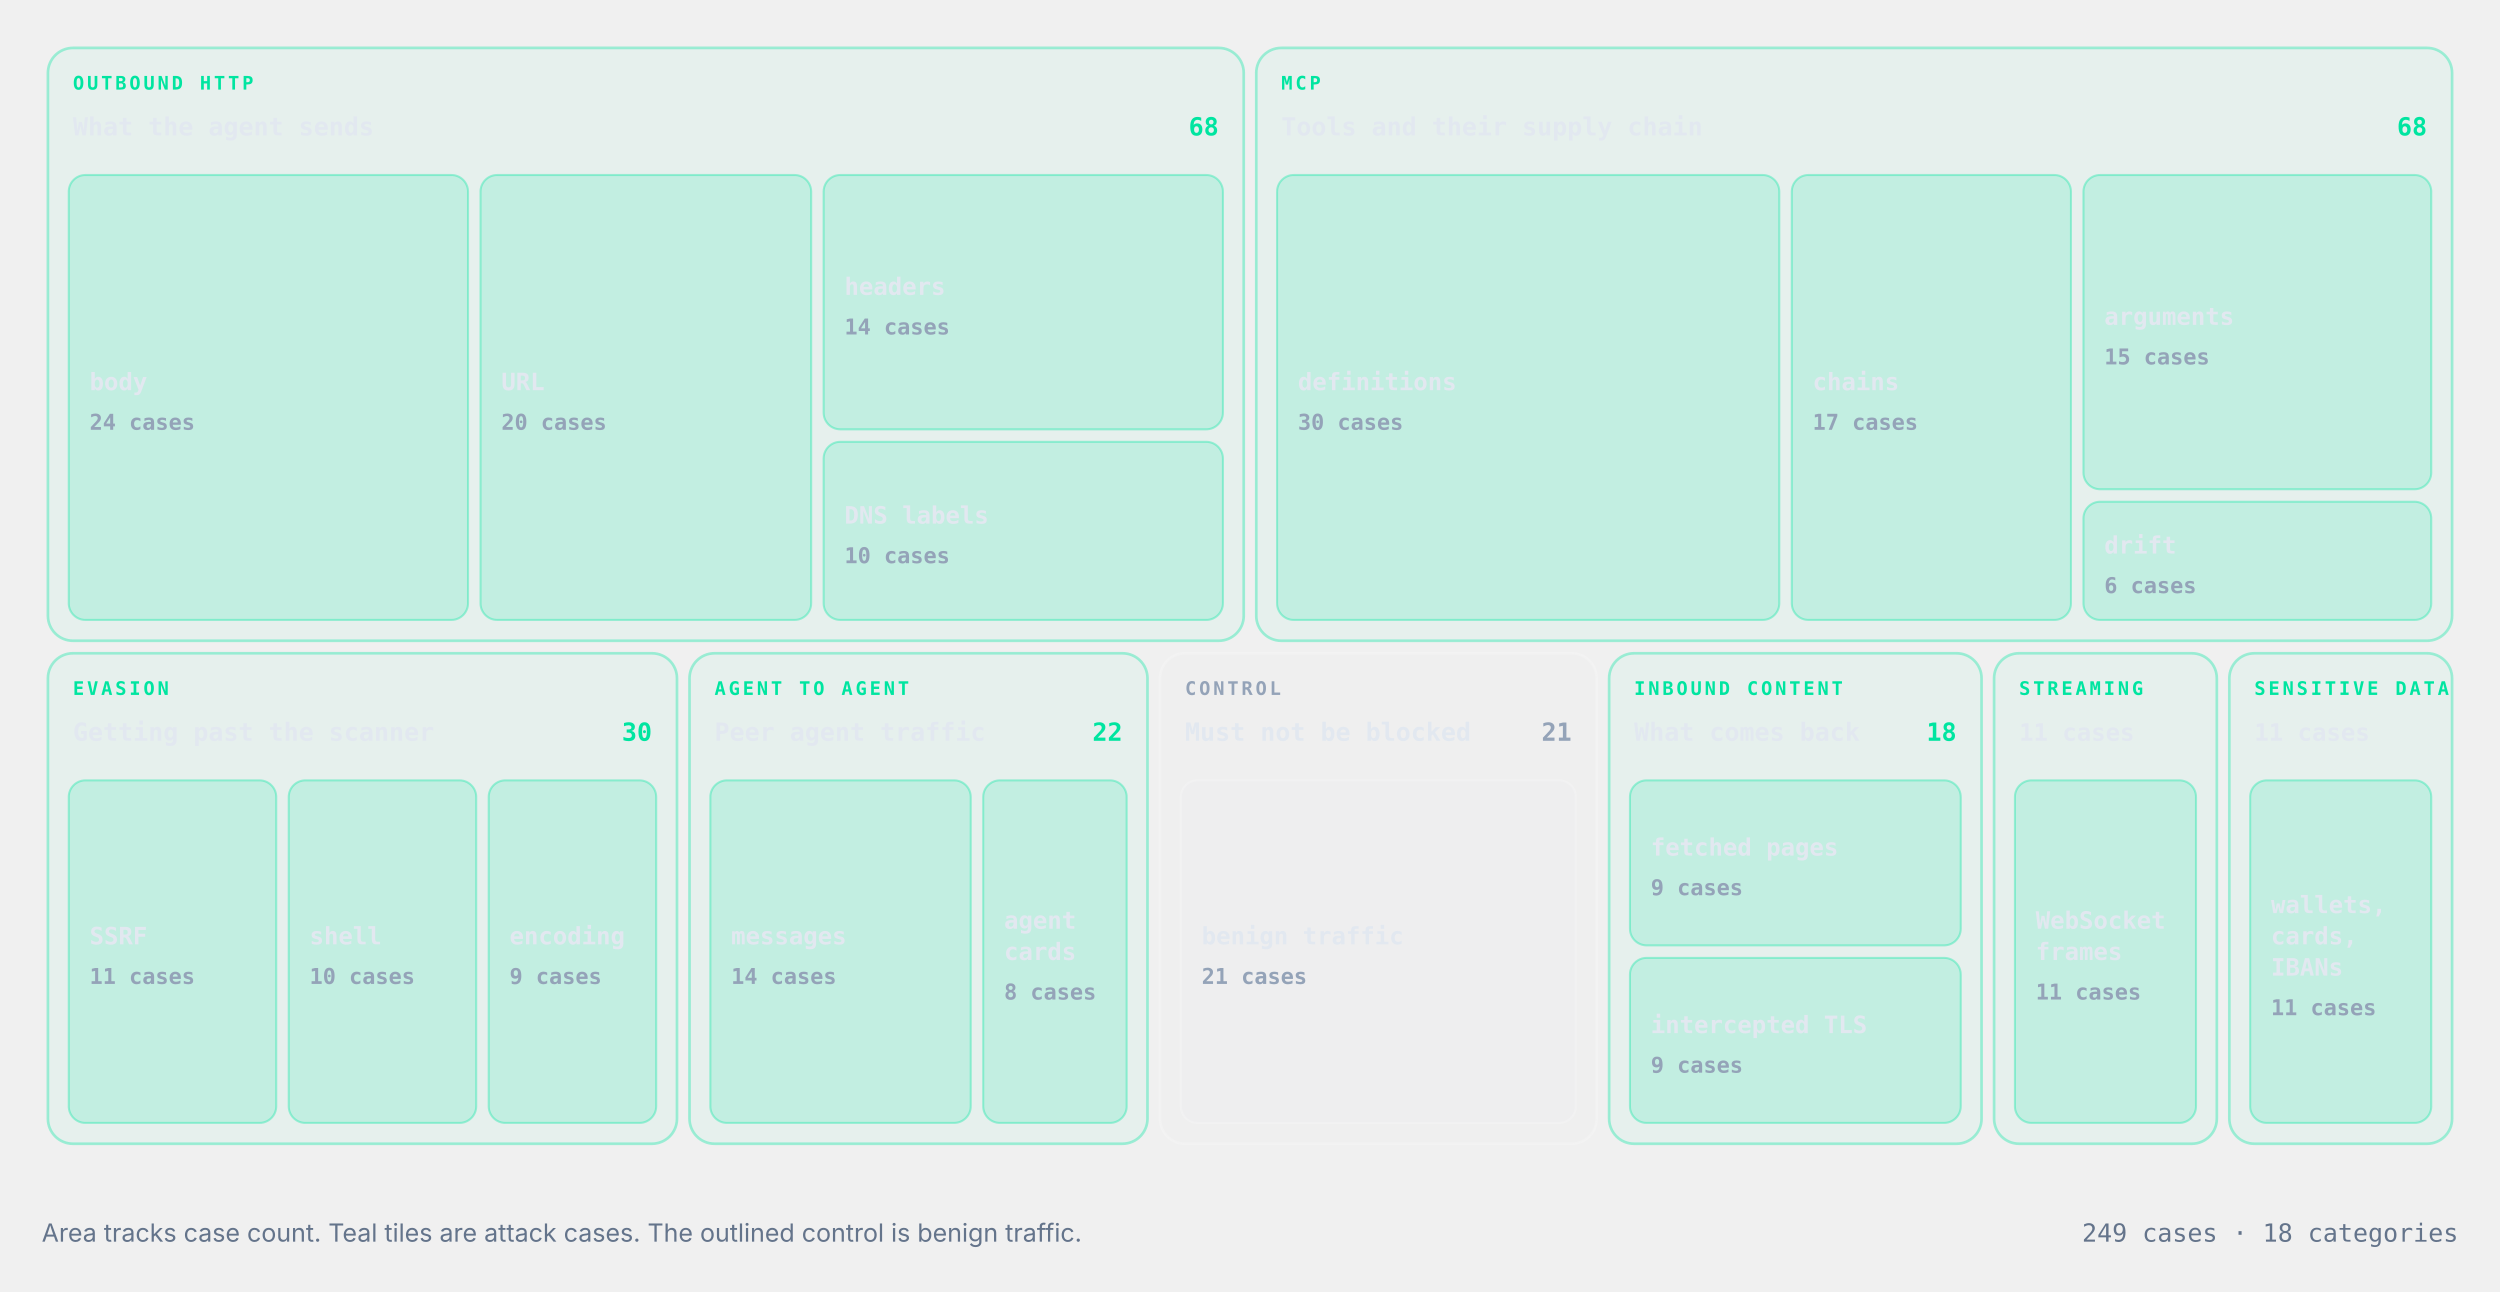
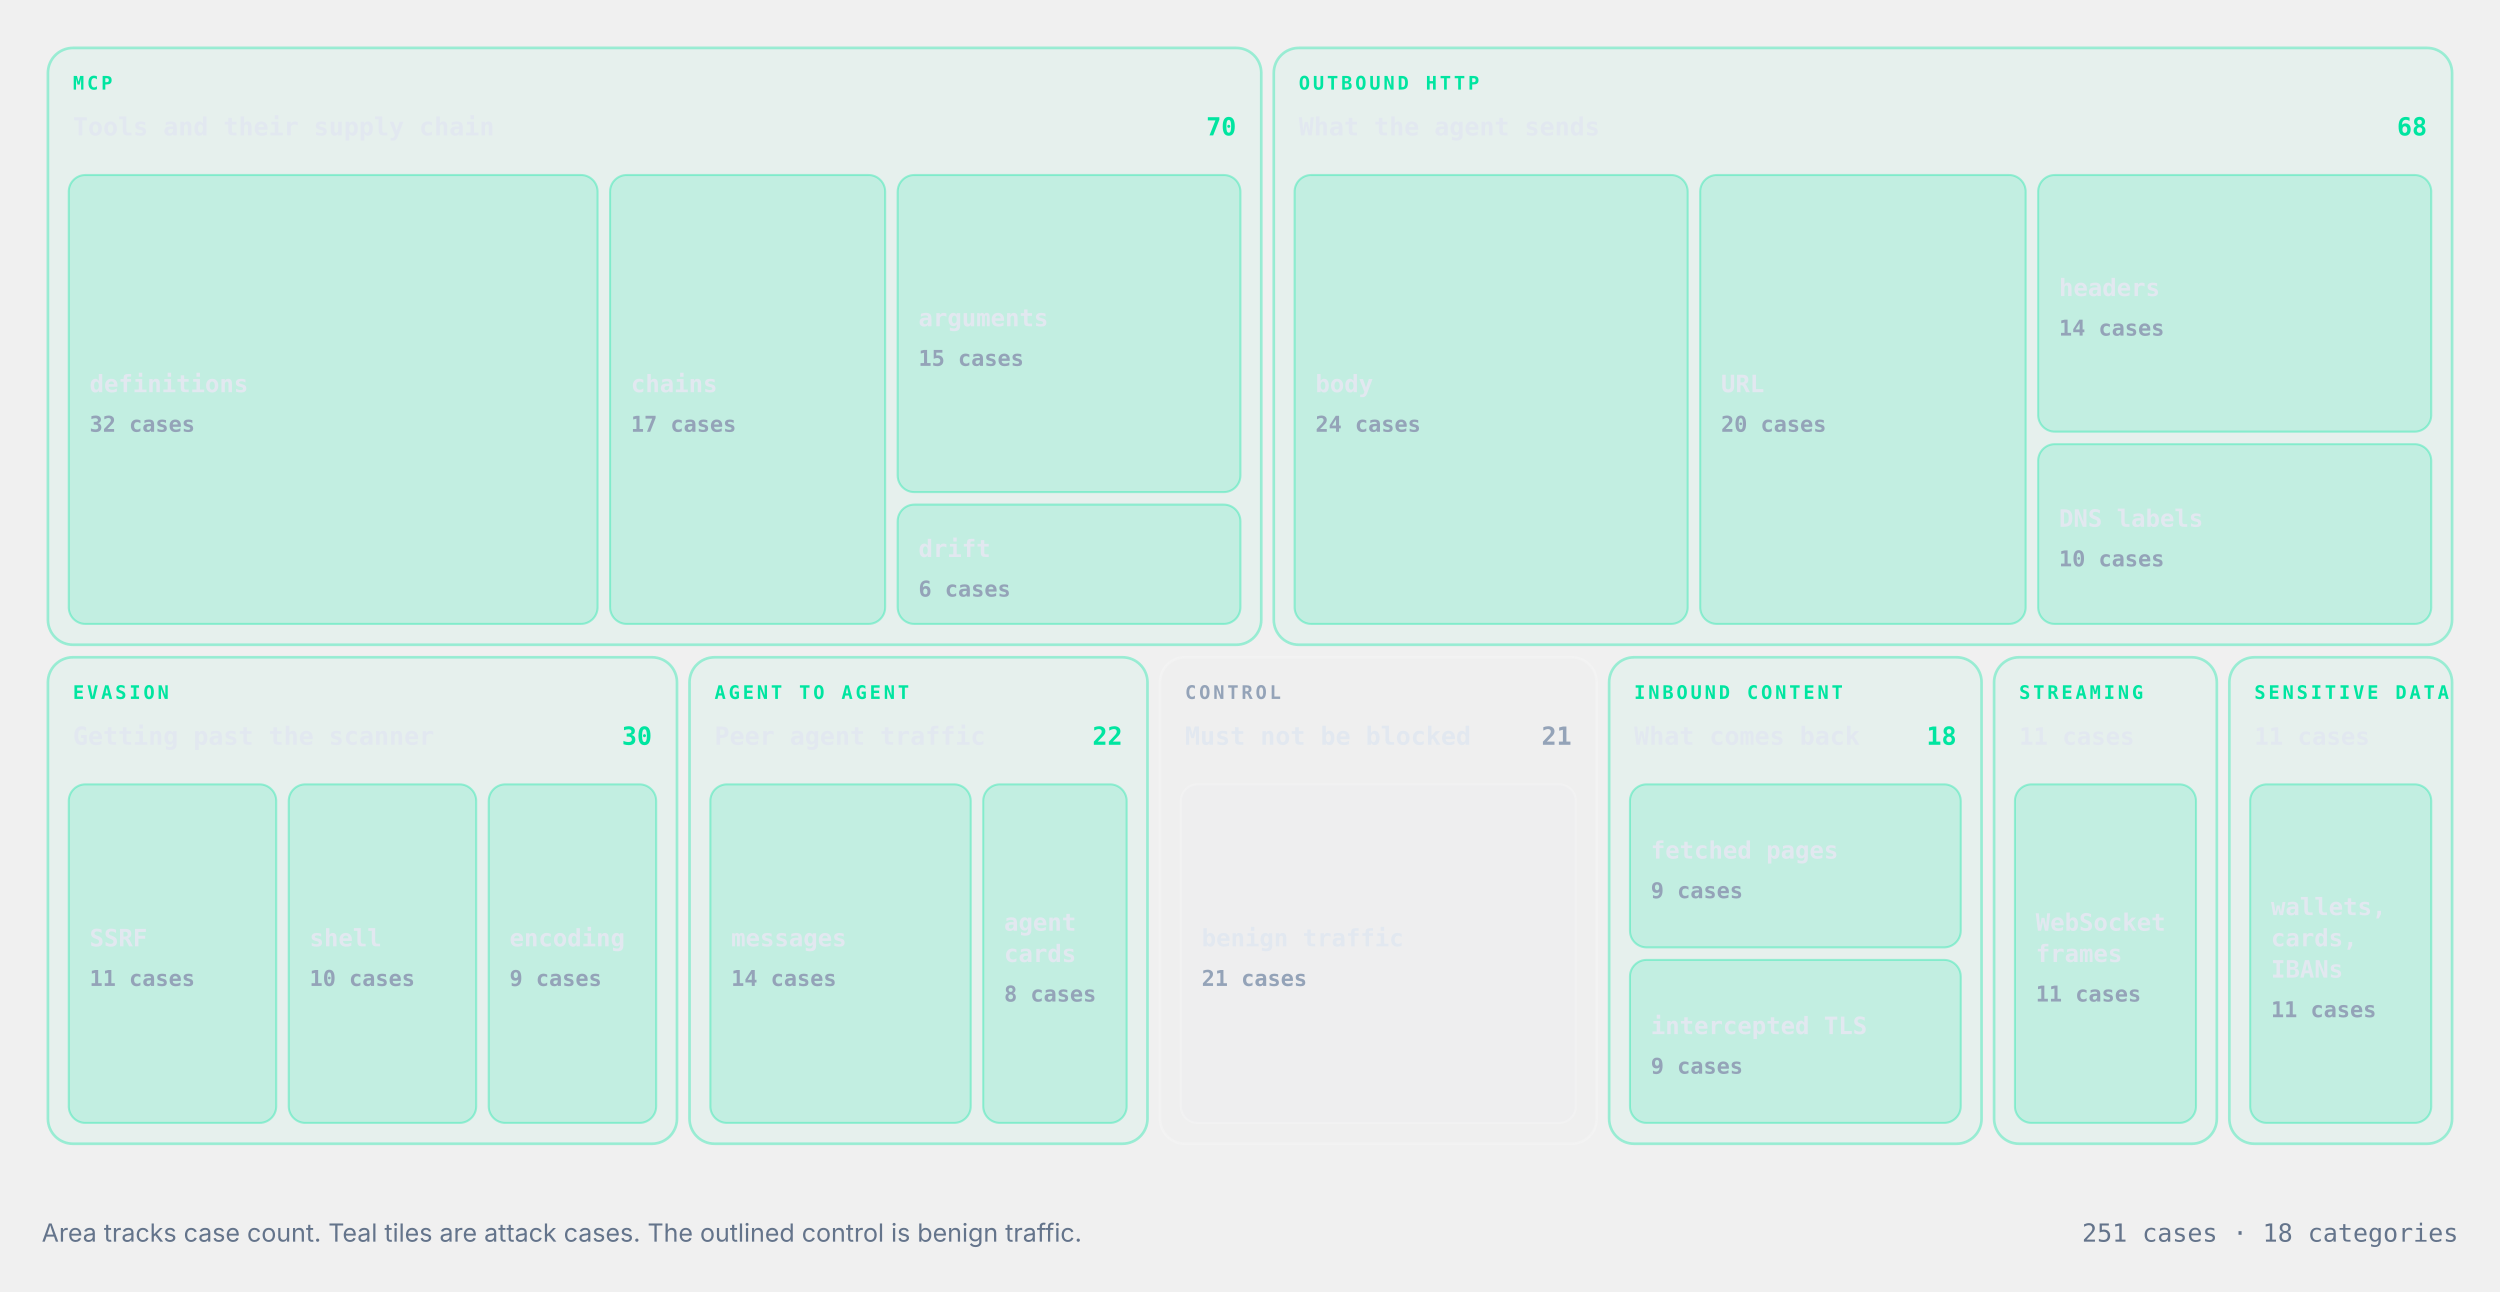
- <svg xmlns="http://www.w3.org/2000/svg" width="1200" height="620" viewBox="0 0 1200 620" role="img" aria-label="The corpus as a treemap where area is case count. Groups by attacked surface: What the agent sends 68 cases, What comes back 18 cases, Tools and their supply chain 68 cases, Peer agent traffic 22 cases, Long-lived connections 11 cases, Getting past the scanner 30 cases, High-value payloads 11 cases, Must not be blocked 21 cases. The benign control group is outlined because it is scored on the false-positive axis.">
-   <rect x="23" y="23" width="574" height="284.57" rx="12" fill="#00e5a0" fill-opacity="0.045" stroke="#00e5a0" stroke-opacity="0.35" stroke-width="1.3" data-role="coverage-group" data-group="outbound http" data-count="68" />
-   <rect x="33" y="84" width="191.65" height="213.57" rx="8" fill="#00e5a0" fill-opacity="0.16" stroke="#00e5a0" stroke-opacity="0.35" stroke-width="1" data-role="coverage-category" data-category="request_body" data-count="24" />
-   <text x="43" y="187.29" font-family="'JetBrains Mono', 'JetBrainsMono Nerd Font', 'Fira Code', ui-monospace, SFMono-Regular, Menlo, monospace" font-size="11.5" fill="#e2e8f0" font-weight="650">body</text>
-   <text x="43" y="206.29" font-family="'JetBrains Mono', 'JetBrainsMono Nerd Font', 'Fira Code', ui-monospace, SFMono-Regular, Menlo, monospace" font-size="10.5" fill="#94a3b8" font-weight="600">24 cases</text>
-   <rect x="230.65" y="84" width="158.71" height="213.57" rx="8" fill="#00e5a0" fill-opacity="0.16" stroke="#00e5a0" stroke-opacity="0.35" stroke-width="1" data-role="coverage-category" data-category="url" data-count="20" />
-   <text x="240.65" y="187.29" font-family="'JetBrains Mono', 'JetBrainsMono Nerd Font', 'Fira Code', ui-monospace, SFMono-Regular, Menlo, monospace" font-size="11.5" fill="#e2e8f0" font-weight="650">URL</text>
-   <text x="240.65" y="206.29" font-family="'JetBrains Mono', 'JetBrainsMono Nerd Font', 'Fira Code', ui-monospace, SFMono-Regular, Menlo, monospace" font-size="10.5" fill="#94a3b8" font-weight="600">20 cases</text>
-   <rect x="395.35" y="84" width="191.65" height="122.08" rx="8" fill="#00e5a0" fill-opacity="0.16" stroke="#00e5a0" stroke-opacity="0.35" stroke-width="1" data-role="coverage-category" data-category="headers" data-count="14" />
-   <text x="405.35" y="141.54" font-family="'JetBrains Mono', 'JetBrainsMono Nerd Font', 'Fira Code', ui-monospace, SFMono-Regular, Menlo, monospace" font-size="11.5" fill="#e2e8f0" font-weight="650">headers</text>
-   <text x="405.35" y="160.54" font-family="'JetBrains Mono', 'JetBrainsMono Nerd Font', 'Fira Code', ui-monospace, SFMono-Regular, Menlo, monospace" font-size="10.5" fill="#94a3b8" font-weight="600">14 cases</text>
-   <rect x="395.35" y="212.08" width="191.65" height="85.49" rx="8" fill="#00e5a0" fill-opacity="0.16" stroke="#00e5a0" stroke-opacity="0.35" stroke-width="1" data-role="coverage-category" data-category="hostname_exfiltration" data-count="10" />
-   <text x="405.35" y="251.33" font-family="'JetBrains Mono', 'JetBrainsMono Nerd Font', 'Fira Code', ui-monospace, SFMono-Regular, Menlo, monospace" font-size="11.5" fill="#e2e8f0" font-weight="650">DNS labels</text>
-   <text x="405.35" y="270.33" font-family="'JetBrains Mono', 'JetBrainsMono Nerd Font', 'Fira Code', ui-monospace, SFMono-Regular, Menlo, monospace" font-size="10.5" fill="#94a3b8" font-weight="600">10 cases</text>
-   <text x="35" y="43" font-family="'JetBrains Mono', 'JetBrainsMono Nerd Font', 'Fira Code', ui-monospace, SFMono-Regular, Menlo, monospace" font-size="9" fill="#00e5a0" font-weight="600" letter-spacing="0.15em">OUTBOUND HTTP</text>
-   <text x="35" y="65" font-family="'JetBrains Mono', 'JetBrainsMono Nerd Font', 'Fira Code', ui-monospace, SFMono-Regular, Menlo, monospace" font-size="12" fill="#e2e8f0" font-weight="700">What the agent sends</text>
-   <text x="585" y="65" font-family="'JetBrains Mono', 'JetBrainsMono Nerd Font', 'Fira Code', ui-monospace, SFMono-Regular, Menlo, monospace" font-size="12" fill="#00e5a0" font-weight="700" text-anchor="end">68</text>
-   <rect x="603" y="23" width="574" height="284.57" rx="12" fill="#00e5a0" fill-opacity="0.045" stroke="#00e5a0" stroke-opacity="0.35" stroke-width="1.3" data-role="coverage-group" data-group="mcp" data-count="68" />
-   <rect x="613" y="84" width="241.06" height="213.57" rx="8" fill="#00e5a0" fill-opacity="0.16" stroke="#00e5a0" stroke-opacity="0.35" stroke-width="1" data-role="coverage-category" data-category="mcp_tool" data-count="30" />
-   <text x="623" y="187.29" font-family="'JetBrains Mono', 'JetBrainsMono Nerd Font', 'Fira Code', ui-monospace, SFMono-Regular, Menlo, monospace" font-size="11.5" fill="#e2e8f0" font-weight="650">definitions</text>
-   <text x="623" y="206.29" font-family="'JetBrains Mono', 'JetBrainsMono Nerd Font', 'Fira Code', ui-monospace, SFMono-Regular, Menlo, monospace" font-size="10.5" fill="#94a3b8" font-weight="600">30 cases</text>
-   <rect x="860.06" y="84" width="134" height="213.57" rx="8" fill="#00e5a0" fill-opacity="0.16" stroke="#00e5a0" stroke-opacity="0.35" stroke-width="1" data-role="coverage-category" data-category="mcp_chain" data-count="17" />
-   <text x="870.06" y="187.29" font-family="'JetBrains Mono', 'JetBrainsMono Nerd Font', 'Fira Code', ui-monospace, SFMono-Regular, Menlo, monospace" font-size="11.5" fill="#e2e8f0" font-weight="650">chains</text>
-   <text x="870.06" y="206.29" font-family="'JetBrains Mono', 'JetBrainsMono Nerd Font', 'Fira Code', ui-monospace, SFMono-Regular, Menlo, monospace" font-size="10.5" fill="#94a3b8" font-weight="600">17 cases</text>
-   <rect x="1000.06" y="84" width="166.94" height="150.84" rx="8" fill="#00e5a0" fill-opacity="0.16" stroke="#00e5a0" stroke-opacity="0.35" stroke-width="1" data-role="coverage-category" data-category="mcp_input" data-count="15" />
-   <text x="1010.06" y="155.92" font-family="'JetBrains Mono', 'JetBrainsMono Nerd Font', 'Fira Code', ui-monospace, SFMono-Regular, Menlo, monospace" font-size="11.5" fill="#e2e8f0" font-weight="650">arguments</text>
-   <text x="1010.06" y="174.92" font-family="'JetBrains Mono', 'JetBrainsMono Nerd Font', 'Fira Code', ui-monospace, SFMono-Regular, Menlo, monospace" font-size="10.5" fill="#94a3b8" font-weight="600">15 cases</text>
-   <rect x="1000.06" y="240.84" width="166.94" height="56.73" rx="8" fill="#00e5a0" fill-opacity="0.16" stroke="#00e5a0" stroke-opacity="0.35" stroke-width="1" data-role="coverage-category" data-category="mcp_drift" data-count="6" />
-   <text x="1010.06" y="265.7" font-family="'JetBrains Mono', 'JetBrainsMono Nerd Font', 'Fira Code', ui-monospace, SFMono-Regular, Menlo, monospace" font-size="11.5" fill="#e2e8f0" font-weight="650">drift</text>
-   <text x="1010.06" y="284.7" font-family="'JetBrains Mono', 'JetBrainsMono Nerd Font', 'Fira Code', ui-monospace, SFMono-Regular, Menlo, monospace" font-size="10.5" fill="#94a3b8" font-weight="600">6 cases</text>
-   <text x="615" y="43" font-family="'JetBrains Mono', 'JetBrainsMono Nerd Font', 'Fira Code', ui-monospace, SFMono-Regular, Menlo, monospace" font-size="9" fill="#00e5a0" font-weight="600" letter-spacing="0.15em">MCP</text>
-   <text x="615" y="65" font-family="'JetBrains Mono', 'JetBrainsMono Nerd Font', 'Fira Code', ui-monospace, SFMono-Regular, Menlo, monospace" font-size="12" fill="#e2e8f0" font-weight="700">Tools and their supply chain</text>
+ <svg xmlns="http://www.w3.org/2000/svg" width="1200" height="620" viewBox="0 0 1200 620" role="img" aria-label="The corpus as a treemap where area is case count. Groups by attacked surface: What the agent sends 68 cases, What comes back 18 cases, Tools and their supply chain 70 cases, Peer agent traffic 22 cases, Long-lived connections 11 cases, Getting past the scanner 30 cases, High-value payloads 11 cases, Must not be blocked 21 cases. The benign control group is outlined because it is scored on the false-positive axis.">
+   <rect x="23" y="23" width="582.41" height="286.49" rx="12" fill="#00e5a0" fill-opacity="0.045" stroke="#00e5a0" stroke-opacity="0.35" stroke-width="1.3" data-role="coverage-group" data-group="mcp" data-count="70" />
+   <rect x="33" y="84" width="253.84" height="215.49" rx="8" fill="#00e5a0" fill-opacity="0.16" stroke="#00e5a0" stroke-opacity="0.35" stroke-width="1" data-role="coverage-category" data-category="mcp_tool" data-count="32" />
+   <text x="43" y="188.25" font-family="'JetBrains Mono', 'JetBrainsMono Nerd Font', 'Fira Code', ui-monospace, SFMono-Regular, Menlo, monospace" font-size="11.5" fill="#e2e8f0" font-weight="650">definitions</text>
+   <text x="43" y="207.25" font-family="'JetBrains Mono', 'JetBrainsMono Nerd Font', 'Fira Code', ui-monospace, SFMono-Regular, Menlo, monospace" font-size="10.5" fill="#94a3b8" font-weight="600">32 cases</text>
+   <rect x="292.84" y="84" width="132.04" height="215.49" rx="8" fill="#00e5a0" fill-opacity="0.16" stroke="#00e5a0" stroke-opacity="0.35" stroke-width="1" data-role="coverage-category" data-category="mcp_chain" data-count="17" />
+   <text x="302.84" y="188.25" font-family="'JetBrains Mono', 'JetBrainsMono Nerd Font', 'Fira Code', ui-monospace, SFMono-Regular, Menlo, monospace" font-size="11.5" fill="#e2e8f0" font-weight="650">chains</text>
+   <text x="302.84" y="207.25" font-family="'JetBrains Mono', 'JetBrainsMono Nerd Font', 'Fira Code', ui-monospace, SFMono-Regular, Menlo, monospace" font-size="10.5" fill="#94a3b8" font-weight="600">17 cases</text>
+   <rect x="430.88" y="84" width="164.52" height="152.21" rx="8" fill="#00e5a0" fill-opacity="0.16" stroke="#00e5a0" stroke-opacity="0.35" stroke-width="1" data-role="coverage-category" data-category="mcp_input" data-count="15" />
+   <text x="440.88" y="156.61" font-family="'JetBrains Mono', 'JetBrainsMono Nerd Font', 'Fira Code', ui-monospace, SFMono-Regular, Menlo, monospace" font-size="11.5" fill="#e2e8f0" font-weight="650">arguments</text>
+   <text x="440.88" y="175.61" font-family="'JetBrains Mono', 'JetBrainsMono Nerd Font', 'Fira Code', ui-monospace, SFMono-Regular, Menlo, monospace" font-size="10.5" fill="#94a3b8" font-weight="600">15 cases</text>
+   <rect x="430.88" y="242.21" width="164.52" height="57.28" rx="8" fill="#00e5a0" fill-opacity="0.16" stroke="#00e5a0" stroke-opacity="0.35" stroke-width="1" data-role="coverage-category" data-category="mcp_drift" data-count="6" />
+   <text x="440.88" y="267.35" font-family="'JetBrains Mono', 'JetBrainsMono Nerd Font', 'Fira Code', ui-monospace, SFMono-Regular, Menlo, monospace" font-size="11.5" fill="#e2e8f0" font-weight="650">drift</text>
+   <text x="440.88" y="286.35" font-family="'JetBrains Mono', 'JetBrainsMono Nerd Font', 'Fira Code', ui-monospace, SFMono-Regular, Menlo, monospace" font-size="10.5" fill="#94a3b8" font-weight="600">6 cases</text>
+   <text x="35" y="43" font-family="'JetBrains Mono', 'JetBrainsMono Nerd Font', 'Fira Code', ui-monospace, SFMono-Regular, Menlo, monospace" font-size="9" fill="#00e5a0" font-weight="600" letter-spacing="0.15em">MCP</text>
+   <text x="35" y="65" font-family="'JetBrains Mono', 'JetBrainsMono Nerd Font', 'Fira Code', ui-monospace, SFMono-Regular, Menlo, monospace" font-size="12" fill="#e2e8f0" font-weight="700">Tools and their supply chain</text>
+   <text x="593.41" y="65" font-family="'JetBrains Mono', 'JetBrainsMono Nerd Font', 'Fira Code', ui-monospace, SFMono-Regular, Menlo, monospace" font-size="12" fill="#00e5a0" font-weight="700" text-anchor="end">70</text>
+   <rect x="611.41" y="23" width="565.59" height="286.49" rx="12" fill="#00e5a0" fill-opacity="0.045" stroke="#00e5a0" stroke-opacity="0.35" stroke-width="1.3" data-role="coverage-group" data-group="outbound http" data-count="68" />
+   <rect x="621.41" y="84" width="188.68" height="215.49" rx="8" fill="#00e5a0" fill-opacity="0.16" stroke="#00e5a0" stroke-opacity="0.35" stroke-width="1" data-role="coverage-category" data-category="request_body" data-count="24" />
+   <text x="631.41" y="188.25" font-family="'JetBrains Mono', 'JetBrainsMono Nerd Font', 'Fira Code', ui-monospace, SFMono-Regular, Menlo, monospace" font-size="11.5" fill="#e2e8f0" font-weight="650">body</text>
+   <text x="631.41" y="207.25" font-family="'JetBrains Mono', 'JetBrainsMono Nerd Font', 'Fira Code', ui-monospace, SFMono-Regular, Menlo, monospace" font-size="10.5" fill="#94a3b8" font-weight="600">24 cases</text>
+   <rect x="816.09" y="84" width="156.23" height="215.49" rx="8" fill="#00e5a0" fill-opacity="0.16" stroke="#00e5a0" stroke-opacity="0.35" stroke-width="1" data-role="coverage-category" data-category="url" data-count="20" />
+   <text x="826.09" y="188.25" font-family="'JetBrains Mono', 'JetBrainsMono Nerd Font', 'Fira Code', ui-monospace, SFMono-Regular, Menlo, monospace" font-size="11.5" fill="#e2e8f0" font-weight="650">URL</text>
+   <text x="826.09" y="207.25" font-family="'JetBrains Mono', 'JetBrainsMono Nerd Font', 'Fira Code', ui-monospace, SFMono-Regular, Menlo, monospace" font-size="10.5" fill="#94a3b8" font-weight="600">20 cases</text>
+   <rect x="978.32" y="84" width="188.68" height="123.2" rx="8" fill="#00e5a0" fill-opacity="0.16" stroke="#00e5a0" stroke-opacity="0.35" stroke-width="1" data-role="coverage-category" data-category="headers" data-count="14" />
+   <text x="988.32" y="142.1" font-family="'JetBrains Mono', 'JetBrainsMono Nerd Font', 'Fira Code', ui-monospace, SFMono-Regular, Menlo, monospace" font-size="11.5" fill="#e2e8f0" font-weight="650">headers</text>
+   <text x="988.32" y="161.1" font-family="'JetBrains Mono', 'JetBrainsMono Nerd Font', 'Fira Code', ui-monospace, SFMono-Regular, Menlo, monospace" font-size="10.5" fill="#94a3b8" font-weight="600">14 cases</text>
+   <rect x="978.32" y="213.2" width="188.68" height="86.29" rx="8" fill="#00e5a0" fill-opacity="0.16" stroke="#00e5a0" stroke-opacity="0.35" stroke-width="1" data-role="coverage-category" data-category="hostname_exfiltration" data-count="10" />
+   <text x="988.32" y="252.85" font-family="'JetBrains Mono', 'JetBrainsMono Nerd Font', 'Fira Code', ui-monospace, SFMono-Regular, Menlo, monospace" font-size="11.5" fill="#e2e8f0" font-weight="650">DNS labels</text>
+   <text x="988.32" y="271.85" font-family="'JetBrains Mono', 'JetBrainsMono Nerd Font', 'Fira Code', ui-monospace, SFMono-Regular, Menlo, monospace" font-size="10.5" fill="#94a3b8" font-weight="600">10 cases</text>
+   <text x="623.41" y="43" font-family="'JetBrains Mono', 'JetBrainsMono Nerd Font', 'Fira Code', ui-monospace, SFMono-Regular, Menlo, monospace" font-size="9" fill="#00e5a0" font-weight="600" letter-spacing="0.15em">OUTBOUND HTTP</text>
+   <text x="623.41" y="65" font-family="'JetBrains Mono', 'JetBrainsMono Nerd Font', 'Fira Code', ui-monospace, SFMono-Regular, Menlo, monospace" font-size="12" fill="#e2e8f0" font-weight="700">What the agent sends</text>
  <text x="1165" y="65" font-family="'JetBrains Mono', 'JetBrainsMono Nerd Font', 'Fira Code', ui-monospace, SFMono-Regular, Menlo, monospace" font-size="12" fill="#00e5a0" font-weight="700" text-anchor="end">68</text>
-   <rect x="23" y="313.57" width="301.96" height="235.43" rx="12" fill="#00e5a0" fill-opacity="0.045" stroke="#00e5a0" stroke-opacity="0.35" stroke-width="1.3" data-role="coverage-group" data-group="evasion" data-count="30" />
-   <rect x="33" y="374.57" width="99.59" height="164.43" rx="8" fill="#00e5a0" fill-opacity="0.16" stroke="#00e5a0" stroke-opacity="0.35" stroke-width="1" data-role="coverage-category" data-category="ssrf_bypass" data-count="11" />
-   <text x="43" y="453.29" font-family="'JetBrains Mono', 'JetBrainsMono Nerd Font', 'Fira Code', ui-monospace, SFMono-Regular, Menlo, monospace" font-size="11.5" fill="#e2e8f0" font-weight="650">SSRF</text>
-   <text x="43" y="472.29" font-family="'JetBrains Mono', 'JetBrainsMono Nerd Font', 'Fira Code', ui-monospace, SFMono-Regular, Menlo, monospace" font-size="10.5" fill="#94a3b8" font-weight="600">11 cases</text>
-   <rect x="138.59" y="374.57" width="89.99" height="164.43" rx="8" fill="#00e5a0" fill-opacity="0.16" stroke="#00e5a0" stroke-opacity="0.35" stroke-width="1" data-role="coverage-category" data-category="shell_obfuscation" data-count="10" />
-   <text x="148.59" y="453.29" font-family="'JetBrains Mono', 'JetBrainsMono Nerd Font', 'Fira Code', ui-monospace, SFMono-Regular, Menlo, monospace" font-size="11.5" fill="#e2e8f0" font-weight="650">shell</text>
-   <text x="148.59" y="472.29" font-family="'JetBrains Mono', 'JetBrainsMono Nerd Font', 'Fira Code', ui-monospace, SFMono-Regular, Menlo, monospace" font-size="10.5" fill="#94a3b8" font-weight="600">10 cases</text>
-   <rect x="234.58" y="374.57" width="80.39" height="164.43" rx="8" fill="#00e5a0" fill-opacity="0.16" stroke="#00e5a0" stroke-opacity="0.35" stroke-width="1" data-role="coverage-category" data-category="encoding_evasion" data-count="9" />
-   <text x="244.58" y="453.29" font-family="'JetBrains Mono', 'JetBrainsMono Nerd Font', 'Fira Code', ui-monospace, SFMono-Regular, Menlo, monospace" font-size="11.5" fill="#e2e8f0" font-weight="650">encoding</text>
-   <text x="244.58" y="472.29" font-family="'JetBrains Mono', 'JetBrainsMono Nerd Font', 'Fira Code', ui-monospace, SFMono-Regular, Menlo, monospace" font-size="10.5" fill="#94a3b8" font-weight="600">9 cases</text>
-   <text x="35" y="333.57" font-family="'JetBrains Mono', 'JetBrainsMono Nerd Font', 'Fira Code', ui-monospace, SFMono-Regular, Menlo, monospace" font-size="9" fill="#00e5a0" font-weight="600" letter-spacing="0.15em">EVASION</text>
-   <text x="35" y="355.57" font-family="'JetBrains Mono', 'JetBrainsMono Nerd Font', 'Fira Code', ui-monospace, SFMono-Regular, Menlo, monospace" font-size="12" fill="#e2e8f0" font-weight="700">Getting past the scanner</text>
-   <text x="312.96" y="355.57" font-family="'JetBrains Mono', 'JetBrainsMono Nerd Font', 'Fira Code', ui-monospace, SFMono-Regular, Menlo, monospace" font-size="12" fill="#00e5a0" font-weight="700" text-anchor="end">30</text>
-   <rect x="330.96" y="313.57" width="219.84" height="235.43" rx="12" fill="#00e5a0" fill-opacity="0.045" stroke="#00e5a0" stroke-opacity="0.35" stroke-width="1.3" data-role="coverage-group" data-group="agent to agent" data-count="22" />
-   <rect x="340.96" y="374.57" width="124.99" height="164.43" rx="8" fill="#00e5a0" fill-opacity="0.16" stroke="#00e5a0" stroke-opacity="0.35" stroke-width="1" data-role="coverage-category" data-category="a2a_message" data-count="14" />
-   <text x="350.96" y="453.29" font-family="'JetBrains Mono', 'JetBrainsMono Nerd Font', 'Fira Code', ui-monospace, SFMono-Regular, Menlo, monospace" font-size="11.5" fill="#e2e8f0" font-weight="650">messages</text>
-   <text x="350.96" y="472.29" font-family="'JetBrains Mono', 'JetBrainsMono Nerd Font', 'Fira Code', ui-monospace, SFMono-Regular, Menlo, monospace" font-size="10.5" fill="#94a3b8" font-weight="600">14 cases</text>
-   <rect x="471.95" y="374.57" width="68.85" height="164.43" rx="8" fill="#00e5a0" fill-opacity="0.16" stroke="#00e5a0" stroke-opacity="0.35" stroke-width="1" data-role="coverage-category" data-category="a2a_agent_card" data-count="8" />
-   <text x="481.95" y="445.79" font-family="'JetBrains Mono', 'JetBrainsMono Nerd Font', 'Fira Code', ui-monospace, SFMono-Regular, Menlo, monospace" font-size="11.5" fill="#e2e8f0" font-weight="650">agent</text>
-   <text x="481.95" y="460.79" font-family="'JetBrains Mono', 'JetBrainsMono Nerd Font', 'Fira Code', ui-monospace, SFMono-Regular, Menlo, monospace" font-size="11.5" fill="#e2e8f0" font-weight="650">cards</text>
-   <text x="481.95" y="479.79" font-family="'JetBrains Mono', 'JetBrainsMono Nerd Font', 'Fira Code', ui-monospace, SFMono-Regular, Menlo, monospace" font-size="10.5" fill="#94a3b8" font-weight="600">8 cases</text>
-   <text x="342.96" y="333.57" font-family="'JetBrains Mono', 'JetBrainsMono Nerd Font', 'Fira Code', ui-monospace, SFMono-Regular, Menlo, monospace" font-size="9" fill="#00e5a0" font-weight="600" letter-spacing="0.15em">AGENT TO AGENT</text>
-   <text x="342.96" y="355.57" font-family="'JetBrains Mono', 'JetBrainsMono Nerd Font', 'Fira Code', ui-monospace, SFMono-Regular, Menlo, monospace" font-size="12" fill="#e2e8f0" font-weight="700">Peer agent traffic</text>
-   <text x="538.81" y="355.57" font-family="'JetBrains Mono', 'JetBrainsMono Nerd Font', 'Fira Code', ui-monospace, SFMono-Regular, Menlo, monospace" font-size="12" fill="#00e5a0" font-weight="700" text-anchor="end">22</text>
-   <rect x="556.81" y="313.57" width="209.58" height="235.43" rx="12" fill="#e2e8f0" fill-opacity="0.02" stroke="#ffffff" stroke-opacity="0.18" stroke-width="1.3" data-role="coverage-group" data-group="control" data-count="21" />
-   <rect x="566.81" y="374.57" width="189.58" height="164.43" rx="8" fill="#e2e8f0" fill-opacity="0.025" stroke="#ffffff" stroke-opacity="0.18" stroke-width="1" data-role="coverage-category" data-category="false_positive" data-count="21" />
-   <text x="576.81" y="453.29" font-family="'JetBrains Mono', 'JetBrainsMono Nerd Font', 'Fira Code', ui-monospace, SFMono-Regular, Menlo, monospace" font-size="11.5" fill="#e2e8f0" font-weight="650">benign traffic</text>
-   <text x="576.81" y="472.29" font-family="'JetBrains Mono', 'JetBrainsMono Nerd Font', 'Fira Code', ui-monospace, SFMono-Regular, Menlo, monospace" font-size="10.5" fill="#94a3b8" font-weight="600">21 cases</text>
-   <text x="568.81" y="333.57" font-family="'JetBrains Mono', 'JetBrainsMono Nerd Font', 'Fira Code', ui-monospace, SFMono-Regular, Menlo, monospace" font-size="9" fill="#94a3b8" font-weight="600" letter-spacing="0.15em">CONTROL</text>
-   <text x="568.81" y="355.57" font-family="'JetBrains Mono', 'JetBrainsMono Nerd Font', 'Fira Code', ui-monospace, SFMono-Regular, Menlo, monospace" font-size="12" fill="#e2e8f0" font-weight="700">Must not be blocked</text>
-   <text x="754.38" y="355.57" font-family="'JetBrains Mono', 'JetBrainsMono Nerd Font', 'Fira Code', ui-monospace, SFMono-Regular, Menlo, monospace" font-size="12" fill="#94a3b8" font-weight="700" text-anchor="end">21</text>
-   <rect x="772.38" y="313.57" width="178.78" height="235.43" rx="12" fill="#00e5a0" fill-opacity="0.045" stroke="#00e5a0" stroke-opacity="0.35" stroke-width="1.3" data-role="coverage-group" data-group="inbound content" data-count="18" />
-   <rect x="782.38" y="374.57" width="158.78" height="79.21" rx="8" fill="#00e5a0" fill-opacity="0.16" stroke="#00e5a0" stroke-opacity="0.35" stroke-width="1" data-role="coverage-category" data-category="response_fetch" data-count="9" />
-   <text x="792.38" y="410.68" font-family="'JetBrains Mono', 'JetBrainsMono Nerd Font', 'Fira Code', ui-monospace, SFMono-Regular, Menlo, monospace" font-size="11.5" fill="#e2e8f0" font-weight="650">fetched pages</text>
-   <text x="792.38" y="429.68" font-family="'JetBrains Mono', 'JetBrainsMono Nerd Font', 'Fira Code', ui-monospace, SFMono-Regular, Menlo, monospace" font-size="10.5" fill="#94a3b8" font-weight="600">9 cases</text>
-   <rect x="782.38" y="459.79" width="158.78" height="79.21" rx="8" fill="#00e5a0" fill-opacity="0.16" stroke="#00e5a0" stroke-opacity="0.35" stroke-width="1" data-role="coverage-category" data-category="response_mitm" data-count="9" />
-   <text x="792.38" y="495.89" font-family="'JetBrains Mono', 'JetBrainsMono Nerd Font', 'Fira Code', ui-monospace, SFMono-Regular, Menlo, monospace" font-size="11.5" fill="#e2e8f0" font-weight="650">intercepted TLS</text>
-   <text x="792.38" y="514.89" font-family="'JetBrains Mono', 'JetBrainsMono Nerd Font', 'Fira Code', ui-monospace, SFMono-Regular, Menlo, monospace" font-size="10.5" fill="#94a3b8" font-weight="600">9 cases</text>
-   <text x="784.38" y="333.57" font-family="'JetBrains Mono', 'JetBrainsMono Nerd Font', 'Fira Code', ui-monospace, SFMono-Regular, Menlo, monospace" font-size="9" fill="#00e5a0" font-weight="600" letter-spacing="0.15em">INBOUND CONTENT</text>
-   <text x="784.38" y="355.57" font-family="'JetBrains Mono', 'JetBrainsMono Nerd Font', 'Fira Code', ui-monospace, SFMono-Regular, Menlo, monospace" font-size="12" fill="#e2e8f0" font-weight="700">What comes back</text>
-   <text x="939.16" y="355.57" font-family="'JetBrains Mono', 'JetBrainsMono Nerd Font', 'Fira Code', ui-monospace, SFMono-Regular, Menlo, monospace" font-size="12" fill="#00e5a0" font-weight="700" text-anchor="end">18</text>
-   <rect x="957.16" y="313.57" width="106.92" height="235.43" rx="12" fill="#00e5a0" fill-opacity="0.045" stroke="#00e5a0" stroke-opacity="0.35" stroke-width="1.3" data-role="coverage-group" data-group="streaming" data-count="11" />
-   <rect x="967.16" y="374.57" width="86.92" height="164.43" rx="8" fill="#00e5a0" fill-opacity="0.16" stroke="#00e5a0" stroke-opacity="0.35" stroke-width="1" data-role="coverage-category" data-category="websocket_dlp" data-count="11" />
-   <text x="977.16" y="445.79" font-family="'JetBrains Mono', 'JetBrainsMono Nerd Font', 'Fira Code', ui-monospace, SFMono-Regular, Menlo, monospace" font-size="11.5" fill="#e2e8f0" font-weight="650">WebSocket</text>
-   <text x="977.16" y="460.79" font-family="'JetBrains Mono', 'JetBrainsMono Nerd Font', 'Fira Code', ui-monospace, SFMono-Regular, Menlo, monospace" font-size="11.5" fill="#e2e8f0" font-weight="650">frames</text>
-   <text x="977.16" y="479.79" font-family="'JetBrains Mono', 'JetBrainsMono Nerd Font', 'Fira Code', ui-monospace, SFMono-Regular, Menlo, monospace" font-size="10.5" fill="#94a3b8" font-weight="600">11 cases</text>
-   <text x="969.16" y="333.57" font-family="'JetBrains Mono', 'JetBrainsMono Nerd Font', 'Fira Code', ui-monospace, SFMono-Regular, Menlo, monospace" font-size="9" fill="#00e5a0" font-weight="600" letter-spacing="0.15em">STREAMING</text>
-   <text x="969.16" y="355.57" font-family="'JetBrains Mono', 'JetBrainsMono Nerd Font', 'Fira Code', ui-monospace, SFMono-Regular, Menlo, monospace" font-size="11.5" fill="#e2e8f0" font-weight="700">11 cases</text>
-   <rect x="1070.08" y="313.57" width="106.92" height="235.43" rx="12" fill="#00e5a0" fill-opacity="0.045" stroke="#00e5a0" stroke-opacity="0.35" stroke-width="1.3" data-role="coverage-group" data-group="sensitive data" data-count="11" />
-   <rect x="1080.08" y="374.57" width="86.92" height="164.43" rx="8" fill="#00e5a0" fill-opacity="0.16" stroke="#00e5a0" stroke-opacity="0.35" stroke-width="1" data-role="coverage-category" data-category="crypto_financial" data-count="11" />
-   <text x="1090.08" y="438.29" font-family="'JetBrains Mono', 'JetBrainsMono Nerd Font', 'Fira Code', ui-monospace, SFMono-Regular, Menlo, monospace" font-size="11.5" fill="#e2e8f0" font-weight="650">wallets,</text>
-   <text x="1090.08" y="453.29" font-family="'JetBrains Mono', 'JetBrainsMono Nerd Font', 'Fira Code', ui-monospace, SFMono-Regular, Menlo, monospace" font-size="11.5" fill="#e2e8f0" font-weight="650">cards,</text>
-   <text x="1090.08" y="468.29" font-family="'JetBrains Mono', 'JetBrainsMono Nerd Font', 'Fira Code', ui-monospace, SFMono-Regular, Menlo, monospace" font-size="11.5" fill="#e2e8f0" font-weight="650">IBANs</text>
-   <text x="1090.08" y="487.29" font-family="'JetBrains Mono', 'JetBrainsMono Nerd Font', 'Fira Code', ui-monospace, SFMono-Regular, Menlo, monospace" font-size="10.5" fill="#94a3b8" font-weight="600">11 cases</text>
-   <text x="1082.08" y="333.57" font-family="'JetBrains Mono', 'JetBrainsMono Nerd Font', 'Fira Code', ui-monospace, SFMono-Regular, Menlo, monospace" font-size="9" fill="#00e5a0" font-weight="600" letter-spacing="0.15em">SENSITIVE DATA</text>
-   <text x="1082.08" y="355.57" font-family="'JetBrains Mono', 'JetBrainsMono Nerd Font', 'Fira Code', ui-monospace, SFMono-Regular, Menlo, monospace" font-size="11.5" fill="#e2e8f0" font-weight="700">11 cases</text>
+   <rect x="23" y="315.49" width="301.96" height="233.51" rx="12" fill="#00e5a0" fill-opacity="0.045" stroke="#00e5a0" stroke-opacity="0.35" stroke-width="1.3" data-role="coverage-group" data-group="evasion" data-count="30" />
+   <rect x="33" y="376.49" width="99.59" height="162.51" rx="8" fill="#00e5a0" fill-opacity="0.16" stroke="#00e5a0" stroke-opacity="0.35" stroke-width="1" data-role="coverage-category" data-category="ssrf_bypass" data-count="11" />
+   <text x="43" y="454.25" font-family="'JetBrains Mono', 'JetBrainsMono Nerd Font', 'Fira Code', ui-monospace, SFMono-Regular, Menlo, monospace" font-size="11.5" fill="#e2e8f0" font-weight="650">SSRF</text>
+   <text x="43" y="473.25" font-family="'JetBrains Mono', 'JetBrainsMono Nerd Font', 'Fira Code', ui-monospace, SFMono-Regular, Menlo, monospace" font-size="10.5" fill="#94a3b8" font-weight="600">11 cases</text>
+   <rect x="138.59" y="376.49" width="89.99" height="162.51" rx="8" fill="#00e5a0" fill-opacity="0.16" stroke="#00e5a0" stroke-opacity="0.35" stroke-width="1" data-role="coverage-category" data-category="shell_obfuscation" data-count="10" />
+   <text x="148.59" y="454.25" font-family="'JetBrains Mono', 'JetBrainsMono Nerd Font', 'Fira Code', ui-monospace, SFMono-Regular, Menlo, monospace" font-size="11.5" fill="#e2e8f0" font-weight="650">shell</text>
+   <text x="148.59" y="473.25" font-family="'JetBrains Mono', 'JetBrainsMono Nerd Font', 'Fira Code', ui-monospace, SFMono-Regular, Menlo, monospace" font-size="10.5" fill="#94a3b8" font-weight="600">10 cases</text>
+   <rect x="234.58" y="376.49" width="80.39" height="162.51" rx="8" fill="#00e5a0" fill-opacity="0.16" stroke="#00e5a0" stroke-opacity="0.35" stroke-width="1" data-role="coverage-category" data-category="encoding_evasion" data-count="9" />
+   <text x="244.58" y="454.25" font-family="'JetBrains Mono', 'JetBrainsMono Nerd Font', 'Fira Code', ui-monospace, SFMono-Regular, Menlo, monospace" font-size="11.5" fill="#e2e8f0" font-weight="650">encoding</text>
+   <text x="244.58" y="473.25" font-family="'JetBrains Mono', 'JetBrainsMono Nerd Font', 'Fira Code', ui-monospace, SFMono-Regular, Menlo, monospace" font-size="10.5" fill="#94a3b8" font-weight="600">9 cases</text>
+   <text x="35" y="335.49" font-family="'JetBrains Mono', 'JetBrainsMono Nerd Font', 'Fira Code', ui-monospace, SFMono-Regular, Menlo, monospace" font-size="9" fill="#00e5a0" font-weight="600" letter-spacing="0.15em">EVASION</text>
+   <text x="35" y="357.49" font-family="'JetBrains Mono', 'JetBrainsMono Nerd Font', 'Fira Code', ui-monospace, SFMono-Regular, Menlo, monospace" font-size="12" fill="#e2e8f0" font-weight="700">Getting past the scanner</text>
+   <text x="312.96" y="357.49" font-family="'JetBrains Mono', 'JetBrainsMono Nerd Font', 'Fira Code', ui-monospace, SFMono-Regular, Menlo, monospace" font-size="12" fill="#00e5a0" font-weight="700" text-anchor="end">30</text>
+   <rect x="330.96" y="315.49" width="219.84" height="233.51" rx="12" fill="#00e5a0" fill-opacity="0.045" stroke="#00e5a0" stroke-opacity="0.35" stroke-width="1.3" data-role="coverage-group" data-group="agent to agent" data-count="22" />
+   <rect x="340.96" y="376.49" width="124.99" height="162.51" rx="8" fill="#00e5a0" fill-opacity="0.16" stroke="#00e5a0" stroke-opacity="0.35" stroke-width="1" data-role="coverage-category" data-category="a2a_message" data-count="14" />
+   <text x="350.96" y="454.25" font-family="'JetBrains Mono', 'JetBrainsMono Nerd Font', 'Fira Code', ui-monospace, SFMono-Regular, Menlo, monospace" font-size="11.5" fill="#e2e8f0" font-weight="650">messages</text>
+   <text x="350.96" y="473.25" font-family="'JetBrains Mono', 'JetBrainsMono Nerd Font', 'Fira Code', ui-monospace, SFMono-Regular, Menlo, monospace" font-size="10.5" fill="#94a3b8" font-weight="600">14 cases</text>
+   <rect x="471.95" y="376.49" width="68.85" height="162.51" rx="8" fill="#00e5a0" fill-opacity="0.16" stroke="#00e5a0" stroke-opacity="0.35" stroke-width="1" data-role="coverage-category" data-category="a2a_agent_card" data-count="8" />
+   <text x="481.95" y="446.75" font-family="'JetBrains Mono', 'JetBrainsMono Nerd Font', 'Fira Code', ui-monospace, SFMono-Regular, Menlo, monospace" font-size="11.5" fill="#e2e8f0" font-weight="650">agent</text>
+   <text x="481.95" y="461.75" font-family="'JetBrains Mono', 'JetBrainsMono Nerd Font', 'Fira Code', ui-monospace, SFMono-Regular, Menlo, monospace" font-size="11.5" fill="#e2e8f0" font-weight="650">cards</text>
+   <text x="481.95" y="480.75" font-family="'JetBrains Mono', 'JetBrainsMono Nerd Font', 'Fira Code', ui-monospace, SFMono-Regular, Menlo, monospace" font-size="10.5" fill="#94a3b8" font-weight="600">8 cases</text>
+   <text x="342.96" y="335.49" font-family="'JetBrains Mono', 'JetBrainsMono Nerd Font', 'Fira Code', ui-monospace, SFMono-Regular, Menlo, monospace" font-size="9" fill="#00e5a0" font-weight="600" letter-spacing="0.15em">AGENT TO AGENT</text>
+   <text x="342.96" y="357.49" font-family="'JetBrains Mono', 'JetBrainsMono Nerd Font', 'Fira Code', ui-monospace, SFMono-Regular, Menlo, monospace" font-size="12" fill="#e2e8f0" font-weight="700">Peer agent traffic</text>
+   <text x="538.81" y="357.49" font-family="'JetBrains Mono', 'JetBrainsMono Nerd Font', 'Fira Code', ui-monospace, SFMono-Regular, Menlo, monospace" font-size="12" fill="#00e5a0" font-weight="700" text-anchor="end">22</text>
+   <rect x="556.81" y="315.49" width="209.58" height="233.51" rx="12" fill="#e2e8f0" fill-opacity="0.02" stroke="#ffffff" stroke-opacity="0.18" stroke-width="1.3" data-role="coverage-group" data-group="control" data-count="21" />
+   <rect x="566.81" y="376.49" width="189.58" height="162.51" rx="8" fill="#e2e8f0" fill-opacity="0.025" stroke="#ffffff" stroke-opacity="0.18" stroke-width="1" data-role="coverage-category" data-category="false_positive" data-count="21" />
+   <text x="576.81" y="454.25" font-family="'JetBrains Mono', 'JetBrainsMono Nerd Font', 'Fira Code', ui-monospace, SFMono-Regular, Menlo, monospace" font-size="11.5" fill="#e2e8f0" font-weight="650">benign traffic</text>
+   <text x="576.81" y="473.25" font-family="'JetBrains Mono', 'JetBrainsMono Nerd Font', 'Fira Code', ui-monospace, SFMono-Regular, Menlo, monospace" font-size="10.5" fill="#94a3b8" font-weight="600">21 cases</text>
+   <text x="568.81" y="335.49" font-family="'JetBrains Mono', 'JetBrainsMono Nerd Font', 'Fira Code', ui-monospace, SFMono-Regular, Menlo, monospace" font-size="9" fill="#94a3b8" font-weight="600" letter-spacing="0.15em">CONTROL</text>
+   <text x="568.81" y="357.49" font-family="'JetBrains Mono', 'JetBrainsMono Nerd Font', 'Fira Code', ui-monospace, SFMono-Regular, Menlo, monospace" font-size="12" fill="#e2e8f0" font-weight="700">Must not be blocked</text>
+   <text x="754.38" y="357.49" font-family="'JetBrains Mono', 'JetBrainsMono Nerd Font', 'Fira Code', ui-monospace, SFMono-Regular, Menlo, monospace" font-size="12" fill="#94a3b8" font-weight="700" text-anchor="end">21</text>
+   <rect x="772.38" y="315.49" width="178.78" height="233.51" rx="12" fill="#00e5a0" fill-opacity="0.045" stroke="#00e5a0" stroke-opacity="0.35" stroke-width="1.3" data-role="coverage-group" data-group="inbound content" data-count="18" />
+   <rect x="782.38" y="376.49" width="158.78" height="78.25" rx="8" fill="#00e5a0" fill-opacity="0.16" stroke="#00e5a0" stroke-opacity="0.35" stroke-width="1" data-role="coverage-category" data-category="response_fetch" data-count="9" />
+   <text x="792.38" y="412.12" font-family="'JetBrains Mono', 'JetBrainsMono Nerd Font', 'Fira Code', ui-monospace, SFMono-Regular, Menlo, monospace" font-size="11.5" fill="#e2e8f0" font-weight="650">fetched pages</text>
+   <text x="792.38" y="431.12" font-family="'JetBrains Mono', 'JetBrainsMono Nerd Font', 'Fira Code', ui-monospace, SFMono-Regular, Menlo, monospace" font-size="10.5" fill="#94a3b8" font-weight="600">9 cases</text>
+   <rect x="782.38" y="460.75" width="158.78" height="78.25" rx="8" fill="#00e5a0" fill-opacity="0.16" stroke="#00e5a0" stroke-opacity="0.35" stroke-width="1" data-role="coverage-category" data-category="response_mitm" data-count="9" />
+   <text x="792.38" y="496.37" font-family="'JetBrains Mono', 'JetBrainsMono Nerd Font', 'Fira Code', ui-monospace, SFMono-Regular, Menlo, monospace" font-size="11.5" fill="#e2e8f0" font-weight="650">intercepted TLS</text>
+   <text x="792.38" y="515.37" font-family="'JetBrains Mono', 'JetBrainsMono Nerd Font', 'Fira Code', ui-monospace, SFMono-Regular, Menlo, monospace" font-size="10.5" fill="#94a3b8" font-weight="600">9 cases</text>
+   <text x="784.38" y="335.49" font-family="'JetBrains Mono', 'JetBrainsMono Nerd Font', 'Fira Code', ui-monospace, SFMono-Regular, Menlo, monospace" font-size="9" fill="#00e5a0" font-weight="600" letter-spacing="0.15em">INBOUND CONTENT</text>
+   <text x="784.38" y="357.49" font-family="'JetBrains Mono', 'JetBrainsMono Nerd Font', 'Fira Code', ui-monospace, SFMono-Regular, Menlo, monospace" font-size="12" fill="#e2e8f0" font-weight="700">What comes back</text>
+   <text x="939.16" y="357.49" font-family="'JetBrains Mono', 'JetBrainsMono Nerd Font', 'Fira Code', ui-monospace, SFMono-Regular, Menlo, monospace" font-size="12" fill="#00e5a0" font-weight="700" text-anchor="end">18</text>
+   <rect x="957.16" y="315.49" width="106.92" height="233.51" rx="12" fill="#00e5a0" fill-opacity="0.045" stroke="#00e5a0" stroke-opacity="0.35" stroke-width="1.3" data-role="coverage-group" data-group="streaming" data-count="11" />
+   <rect x="967.16" y="376.49" width="86.92" height="162.51" rx="8" fill="#00e5a0" fill-opacity="0.16" stroke="#00e5a0" stroke-opacity="0.35" stroke-width="1" data-role="coverage-category" data-category="websocket_dlp" data-count="11" />
+   <text x="977.16" y="446.75" font-family="'JetBrains Mono', 'JetBrainsMono Nerd Font', 'Fira Code', ui-monospace, SFMono-Regular, Menlo, monospace" font-size="11.5" fill="#e2e8f0" font-weight="650">WebSocket</text>
+   <text x="977.16" y="461.75" font-family="'JetBrains Mono', 'JetBrainsMono Nerd Font', 'Fira Code', ui-monospace, SFMono-Regular, Menlo, monospace" font-size="11.5" fill="#e2e8f0" font-weight="650">frames</text>
+   <text x="977.16" y="480.75" font-family="'JetBrains Mono', 'JetBrainsMono Nerd Font', 'Fira Code', ui-monospace, SFMono-Regular, Menlo, monospace" font-size="10.5" fill="#94a3b8" font-weight="600">11 cases</text>
+   <text x="969.16" y="335.49" font-family="'JetBrains Mono', 'JetBrainsMono Nerd Font', 'Fira Code', ui-monospace, SFMono-Regular, Menlo, monospace" font-size="9" fill="#00e5a0" font-weight="600" letter-spacing="0.15em">STREAMING</text>
+   <text x="969.16" y="357.49" font-family="'JetBrains Mono', 'JetBrainsMono Nerd Font', 'Fira Code', ui-monospace, SFMono-Regular, Menlo, monospace" font-size="11.5" fill="#e2e8f0" font-weight="700">11 cases</text>
+   <rect x="1070.08" y="315.49" width="106.92" height="233.51" rx="12" fill="#00e5a0" fill-opacity="0.045" stroke="#00e5a0" stroke-opacity="0.35" stroke-width="1.3" data-role="coverage-group" data-group="sensitive data" data-count="11" />
+   <rect x="1080.08" y="376.49" width="86.92" height="162.51" rx="8" fill="#00e5a0" fill-opacity="0.16" stroke="#00e5a0" stroke-opacity="0.35" stroke-width="1" data-role="coverage-category" data-category="crypto_financial" data-count="11" />
+   <text x="1090.08" y="439.25" font-family="'JetBrains Mono', 'JetBrainsMono Nerd Font', 'Fira Code', ui-monospace, SFMono-Regular, Menlo, monospace" font-size="11.5" fill="#e2e8f0" font-weight="650">wallets,</text>
+   <text x="1090.08" y="454.25" font-family="'JetBrains Mono', 'JetBrainsMono Nerd Font', 'Fira Code', ui-monospace, SFMono-Regular, Menlo, monospace" font-size="11.5" fill="#e2e8f0" font-weight="650">cards,</text>
+   <text x="1090.08" y="469.25" font-family="'JetBrains Mono', 'JetBrainsMono Nerd Font', 'Fira Code', ui-monospace, SFMono-Regular, Menlo, monospace" font-size="11.5" fill="#e2e8f0" font-weight="650">IBANs</text>
+   <text x="1090.08" y="488.25" font-family="'JetBrains Mono', 'JetBrainsMono Nerd Font', 'Fira Code', ui-monospace, SFMono-Regular, Menlo, monospace" font-size="10.5" fill="#94a3b8" font-weight="600">11 cases</text>
+   <text x="1082.08" y="335.49" font-family="'JetBrains Mono', 'JetBrainsMono Nerd Font', 'Fira Code', ui-monospace, SFMono-Regular, Menlo, monospace" font-size="9" fill="#00e5a0" font-weight="600" letter-spacing="0.15em">SENSITIVE DATA</text>
+   <text x="1082.08" y="357.49" font-family="'JetBrains Mono', 'JetBrainsMono Nerd Font', 'Fira Code', ui-monospace, SFMono-Regular, Menlo, monospace" font-size="11.5" fill="#e2e8f0" font-weight="700">11 cases</text>
  <text x="20" y="596" font-family="Inter, system-ui, -apple-system, 'Segoe UI', Roboto, Helvetica, Arial, sans-serif" font-size="12" fill="#64748b">Area tracks case count. Teal tiles are attack cases. The outlined control is benign traffic.</text>
-   <text x="1180" y="596" font-family="'JetBrains Mono', 'JetBrainsMono Nerd Font', 'Fira Code', ui-monospace, SFMono-Regular, Menlo, monospace" font-size="12" fill="#64748b" text-anchor="end">249 cases · 18 categories</text>
+   <text x="1180" y="596" font-family="'JetBrains Mono', 'JetBrainsMono Nerd Font', 'Fira Code', ui-monospace, SFMono-Regular, Menlo, monospace" font-size="12" fill="#64748b" text-anchor="end">251 cases · 18 categories</text>
</svg>
